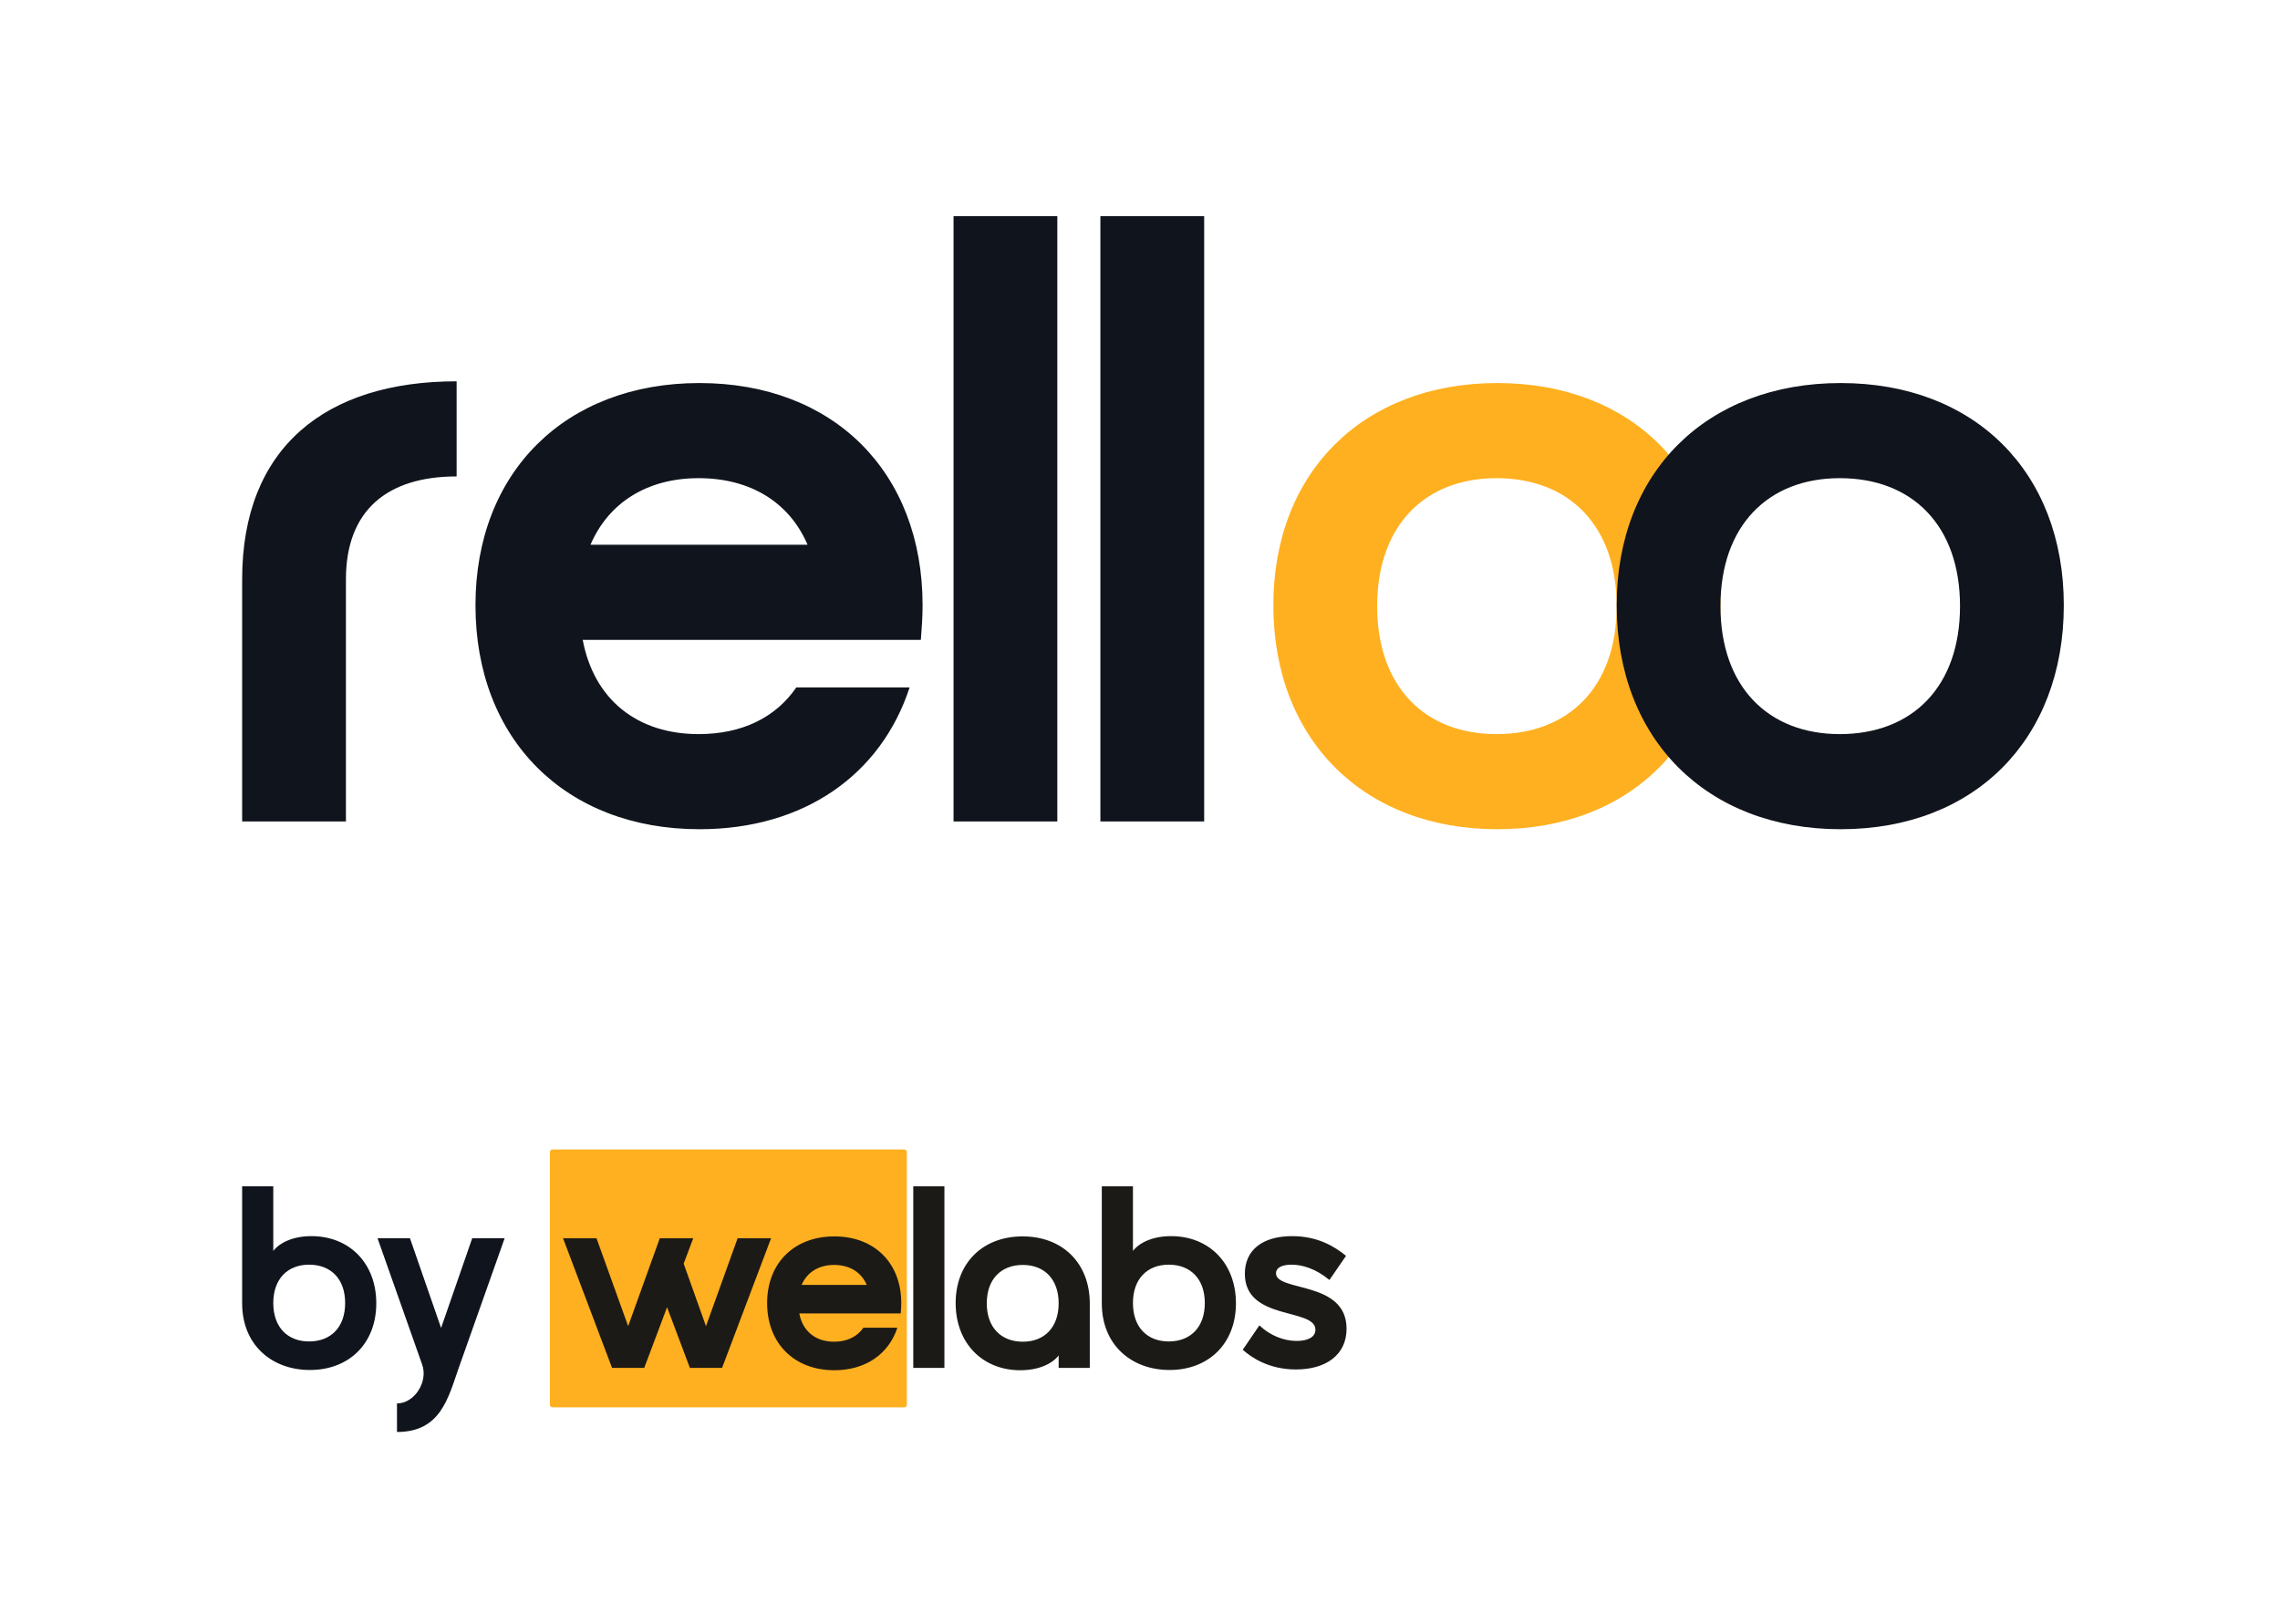
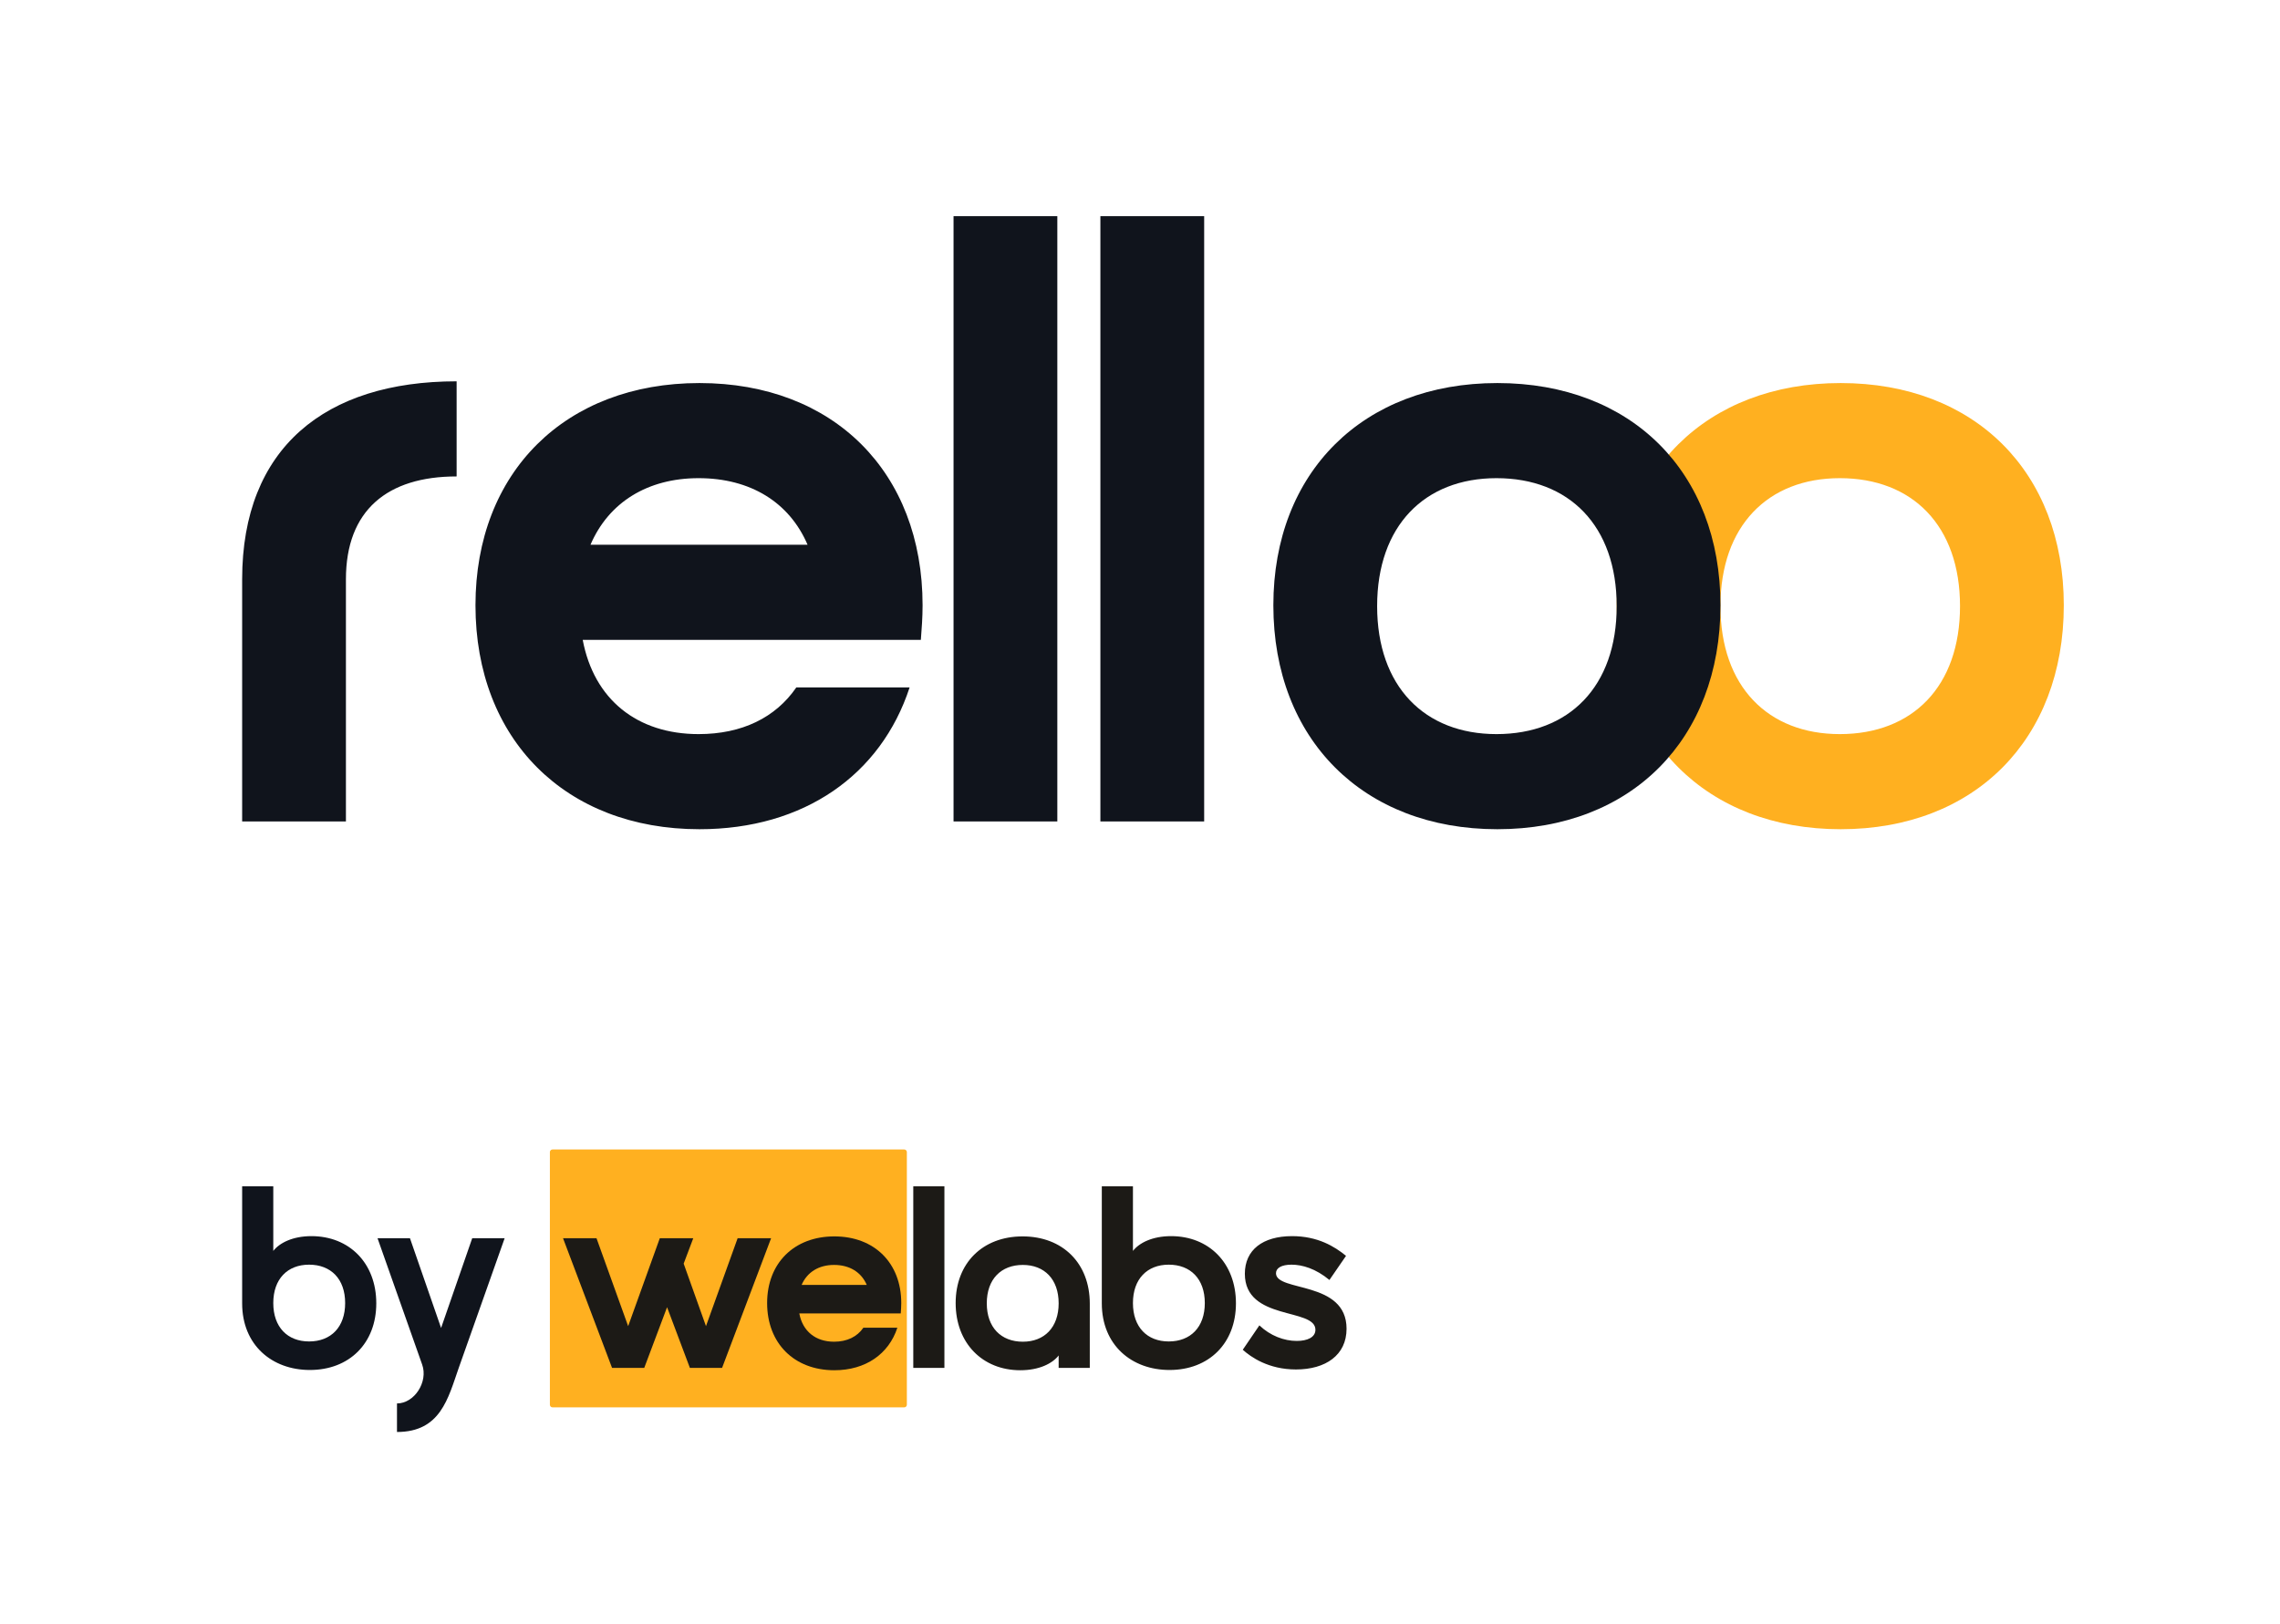
<svg xmlns="http://www.w3.org/2000/svg" viewBox="-75.00 -75.00 790.92 563.28">
  <g>
-     <path d="M4.80 135.00C4.80 181.50 36.00 212.70 82.50 212.70C129.00 212.70 159.90 181.50 159.90 135.00C159.90 88.80 129.00 57.90 82.50 57.90C36.00 57.90 4.80 88.80 4.80 135.00ZM40.80 135.30C40.80 107.40 57.30 90.90 82.20 90.90C107.40 90.90 123.90 107.40 123.90 135.30C123.90 163.20 107.40 179.70 82.20 179.70C57.30 179.70 40.80 163.20 40.80 135.30Z" fill="#FFB020" transform="translate(361.92 0)" />
+     <path d="M4.80 135.00C4.80 181.50 36.00 212.70 82.50 212.70C129.00 212.70 159.90 181.50 159.90 135.00C159.90 88.80 129.00 57.90 82.50 57.90C36.00 57.90 4.80 88.80 4.80 135.00ZM40.80 135.30C40.80 107.40 57.30 90.90 82.20 90.90C107.40 90.90 123.90 107.40 123.90 135.30C123.90 163.20 107.40 179.70 82.20 179.70C57.30 179.70 40.80 163.20 40.80 135.30Z" fill="#FFB020" transform="translate(481.02 0)" />
  </g>
  <g>
    <path d="M9.00 126.00V210.00H45.00V126.00C45.00 102.00 59.40 90.30 83.40 90.30V57.30C37.80 57.30 9.00 80.40 9.00 126.00Z M129.84 114.00C136.14 99.30 149.64 90.90 167.34 90.90C185.34 90.90 198.84 99.30 205.14 114.00ZM167.34 179.70C146.04 179.70 131.04 167.70 127.14 147.00H244.44C244.74 143.10 245.04 139.20 245.04 135.00C245.04 88.80 214.14 57.90 167.64 57.90C121.14 57.90 89.94 88.80 89.94 135.00C89.94 181.50 121.14 212.70 167.64 212.70C203.94 212.70 230.64 193.80 240.54 163.50H201.24C194.04 174.00 182.34 179.70 167.34 179.70Z M255.78 210.00H291.78V0.00H255.78Z M306.72 210.00H342.72V0.00H306.72Z" fill="#10141C" />
-     <path d="M4.80 135.00C4.80 181.50 36.00 212.70 82.50 212.70C129.00 212.70 159.90 181.50 159.90 135.00C159.90 88.80 129.00 57.90 82.50 57.90C36.00 57.90 4.80 88.80 4.80 135.00ZM40.80 135.30C40.80 107.40 57.30 90.90 82.20 90.90C107.40 90.90 123.90 107.40 123.90 135.30C123.90 163.20 107.40 179.70 82.20 179.70C57.30 179.70 40.80 163.20 40.80 135.30Z" fill="#10141C" transform="translate(481.02 0)" />
+     <path d="M4.80 135.00C4.80 181.50 36.00 212.70 82.50 212.70C129.00 212.70 159.90 181.50 159.90 135.00C159.90 88.80 129.00 57.90 82.50 57.90C36.00 57.90 4.80 88.80 4.80 135.00ZM40.80 135.30C40.80 107.40 57.30 90.90 82.20 90.90C107.40 90.90 123.90 107.40 123.90 135.30C123.90 163.20 107.40 179.70 82.20 179.70C57.30 179.70 40.80 163.20 40.80 135.30Z" fill="#10141C" transform="translate(361.92 0)" />
  </g>
  <g transform="translate(6.21 336.60) scale(0.3)">
    <path d="M9.30 0.00V135.30C9.30 183.60 43.80 212.40 87.60 212.40C133.20 212.40 164.40 181.50 164.40 135.30C164.40 88.80 133.20 57.60 89.40 57.60C67.80 57.60 52.50 65.40 45.30 74.70V0.00ZM128.40 135.00C128.40 162.90 111.90 179.40 86.70 179.40C61.80 179.40 45.30 162.90 45.30 135.00C45.30 107.10 61.80 90.60 86.70 90.60C111.90 90.60 128.40 107.10 128.40 135.00Z M217.44 206.10C224.64 226.20 208.44 251.10 188.34 251.10V284.10C238.74 284.10 247.44 245.10 259.74 210.00L312.84 60.00H275.34L239.34 163.80L203.34 60.00H165.84Z" fill="#10141C" />
    <rect x="365.14" y="-42.60" width="412.77" height="298.20" rx="3" fill="#FFB020" />
    <g transform="translate(380.34 0)">
      <path d="M56.70 210.00H93.90L120.30 139.80L146.70 210.00H183.90L240.60 60.00H201.90L165.30 161.70L139.50 89.40L150.60 60.00H111.90L75.30 161.70L38.70 60.00H0.00ZM275.90 114.00C282.20 99.30 295.70 90.90 313.40 90.90C331.40 90.90 344.90 99.30 351.20 114.00ZM313.40 179.70C292.10 179.70 277.10 167.70 273.20 147.00H390.50C390.80 143.10 391.10 139.20 391.10 135.00C391.10 88.80 360.20 57.90 313.70 57.90C267.20 57.90 236.00 88.80 236.00 135.00C236.00 181.50 267.20 212.70 313.70 212.70C350.00 212.70 376.70 193.80 386.60 163.50H347.30C340.10 174.00 328.40 179.70 313.40 179.70Z" fill="#1C1A16" />
      <path d="M405.00 210.00H441.00V0.00H405.00ZM531.40 57.90C485.20 57.90 454.00 88.80 454.00 135.00C454.00 181.50 485.20 212.70 528.70 212.70C550.60 212.70 565.90 204.90 573.10 195.60V210.00H609.10V135.60C609.10 89.10 577.90 57.90 531.40 57.90ZM573.10 135.30C573.10 163.20 556.60 179.70 531.70 179.70C506.50 179.70 490.00 163.20 490.00 135.30C490.00 107.40 506.50 90.90 531.70 90.90C556.60 90.90 573.10 107.40 573.10 135.30ZM623.00 0.00V135.30C623.00 183.60 657.50 212.40 701.30 212.40C746.90 212.40 778.10 181.50 778.10 135.30C778.10 88.80 746.90 57.60 703.10 57.60C681.50 57.60 666.20 65.40 659.00 74.70V0.00ZM742.10 135.00C742.10 162.90 725.60 179.40 700.40 179.40C675.50 179.40 659.00 162.90 659.00 135.00C659.00 107.10 675.50 90.60 700.40 90.60C725.60 90.60 742.10 107.10 742.10 135.00ZM824.40 100.50C824.40 94.50 830.70 90.60 842.40 90.60C854.70 90.60 870.30 95.10 886.20 108.30L905.40 80.40C892.20 69.60 872.70 57.60 843.00 57.60C809.10 57.60 788.40 73.50 788.40 101.10C788.40 156.00 870.00 140.10 870.00 165.90C870.00 174.60 860.70 178.80 848.40 178.80C833.70 178.80 817.80 172.80 805.20 160.80L786.00 189.00C795.30 197.40 815.70 211.80 847.50 211.80C881.70 211.80 906.00 195.30 906.00 164.70C906.00 108.60 824.40 122.40 824.40 100.50Z" fill="#1C1A16" />
    </g>
  </g>
</svg>
